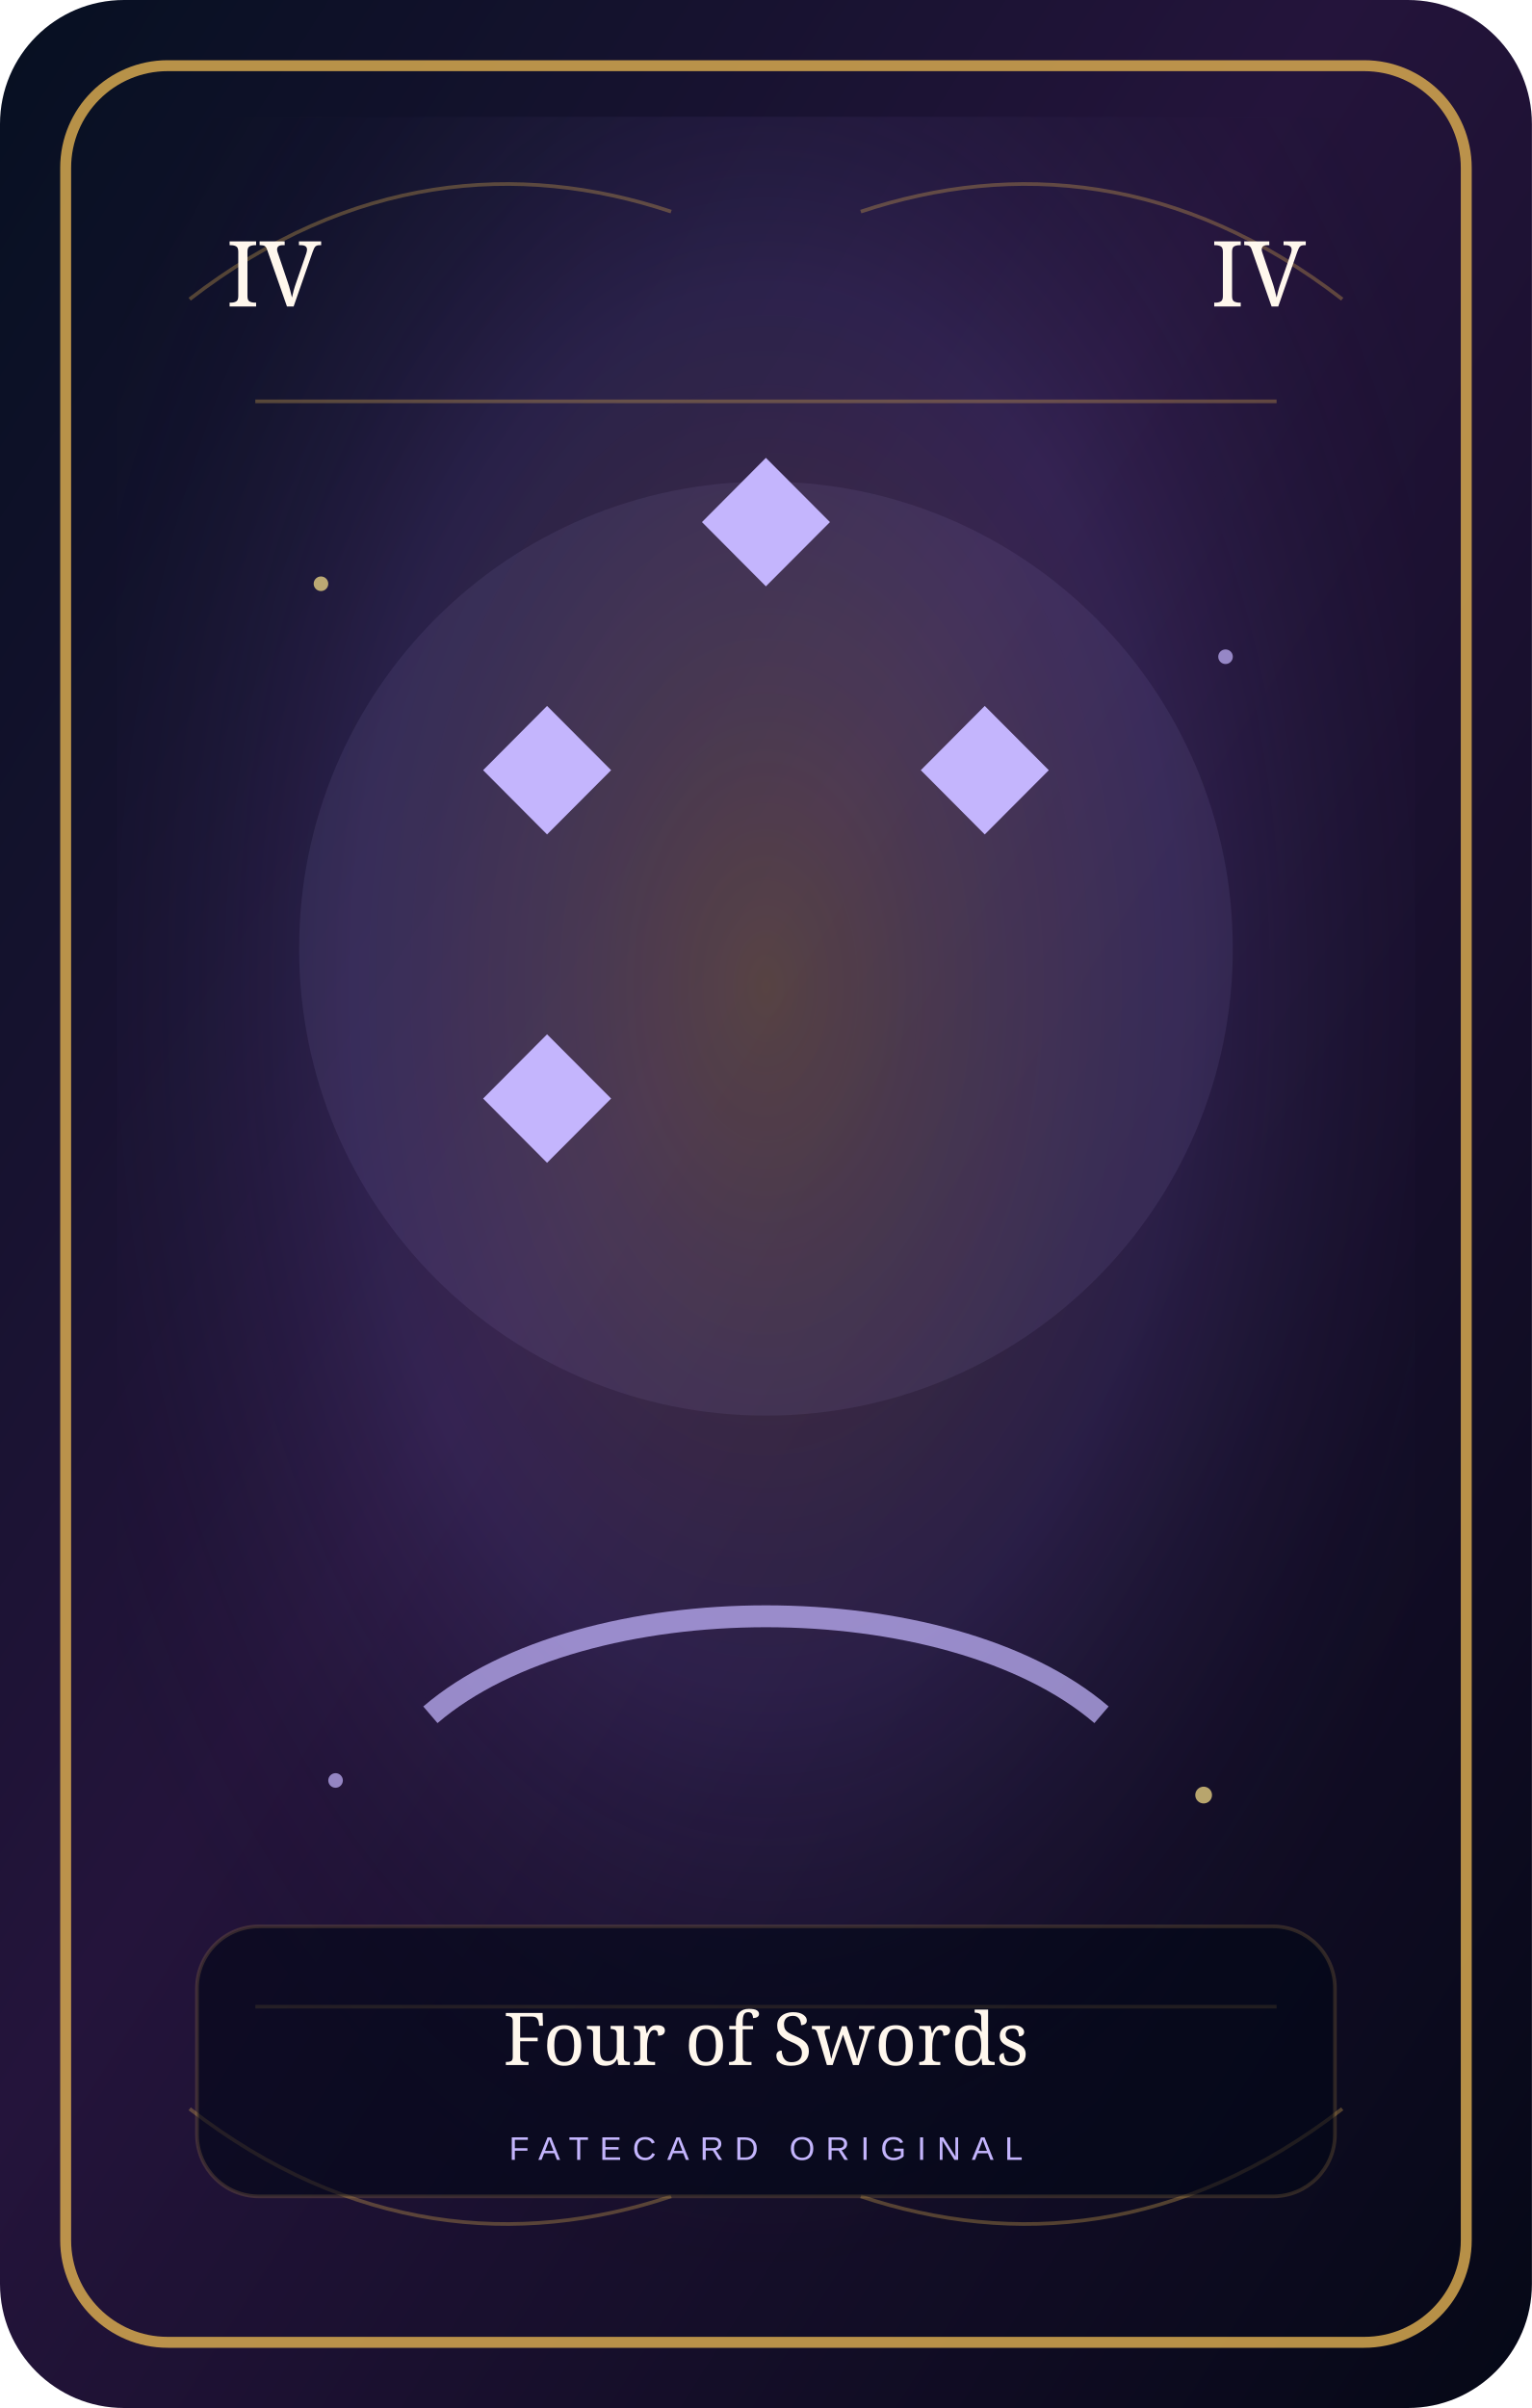
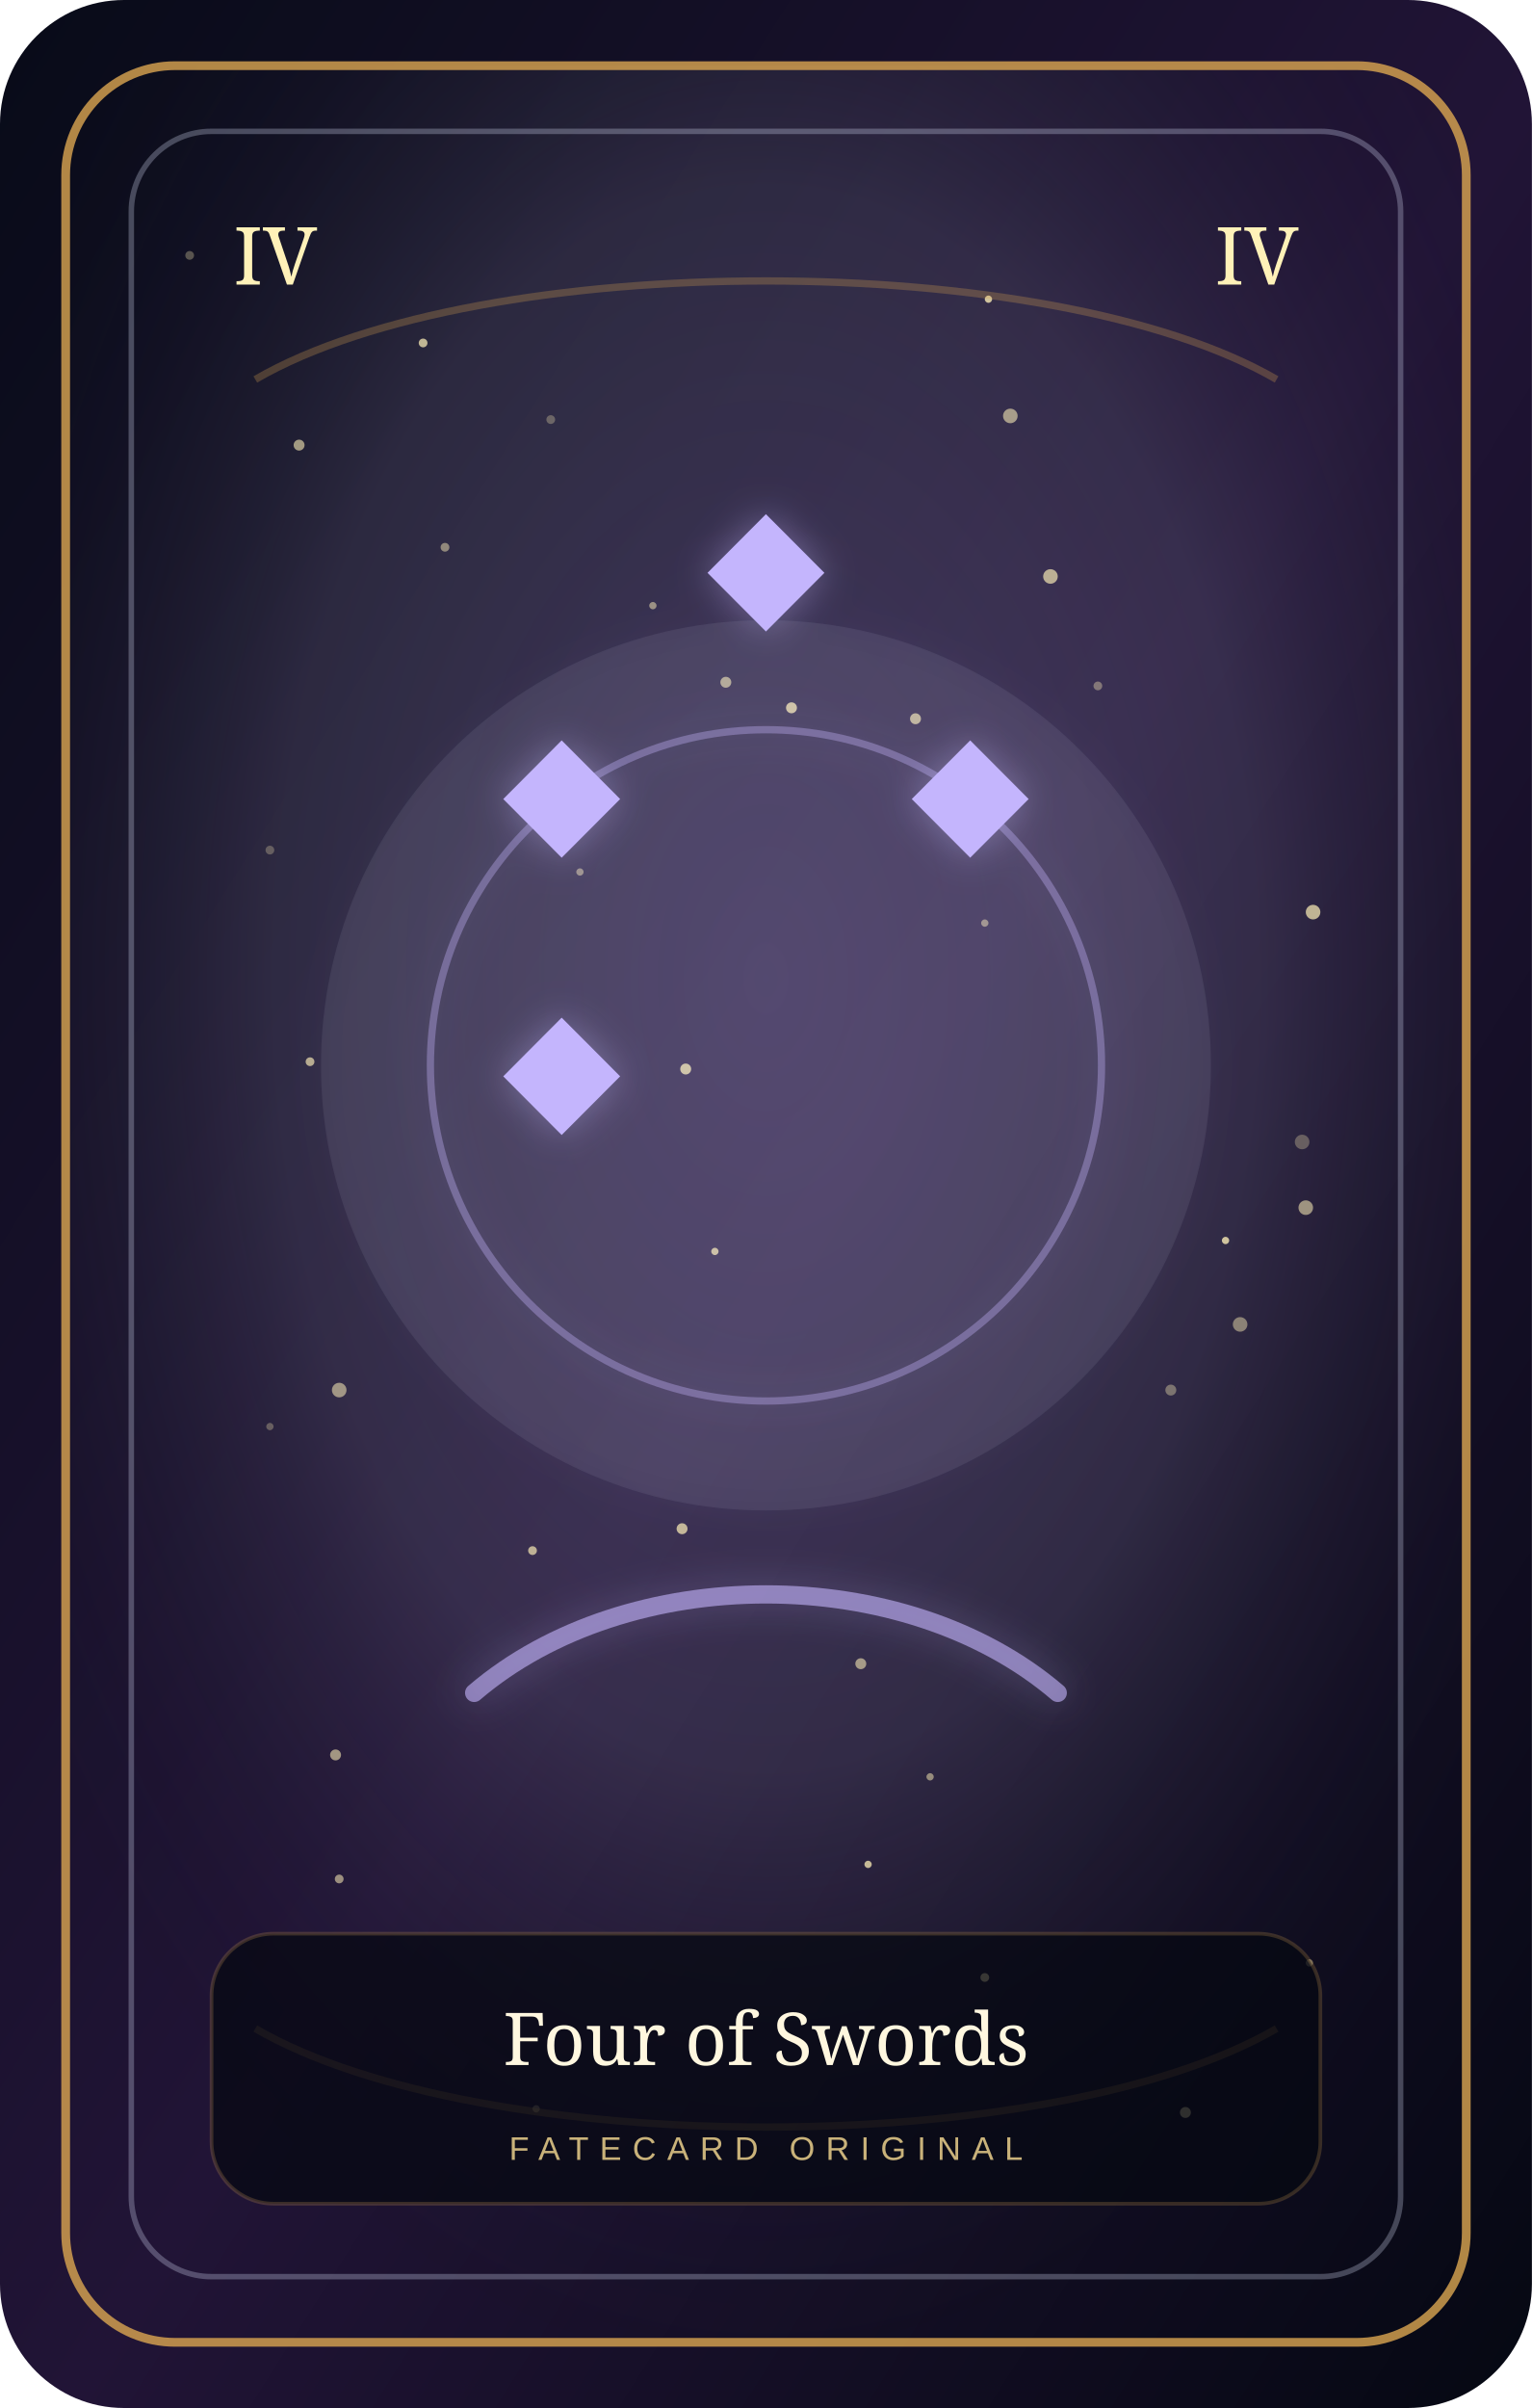
<svg xmlns="http://www.w3.org/2000/svg" width="420" height="660" viewBox="0 0 420 660" role="img" aria-label="Four of Swords">
  <defs>
    <linearGradient id="bg" x1="0" y1="0" x2="1" y2="1">
-       <stop offset="0%" stop-color="#061021" />
-       <stop offset="44%" stop-color="#24143b" />
-       <stop offset="100%" stop-color="#050816" />
+       <stop stop-color="#080b18" />
+       <stop offset=".52" stop-color="#211436" />
+       <stop offset="1" stop-color="#050812" />
    </linearGradient>
-     <radialGradient id="halo" cx="50%" cy="40%" r="62%">
-       <stop offset="0%" stop-color="#facc15" stop-opacity=".20" />
-       <stop offset="52%" stop-color="#a78bfa" stop-opacity=".12" />
-       <stop offset="100%" stop-color="#000" stop-opacity="0" />
+     <radialGradient id="a" cx="50%" cy="40%" r="64%">
+       <stop stop-color="#c4b5fd" stop-opacity=".22" />
+       <stop offset=".55" stop-color="#e0e7ff" stop-opacity=".12" />
+       <stop offset="1" stop-color="#000" stop-opacity="0" />
    </radialGradient>
    <filter id="glow">
-       <feGaussianBlur stdDeviation="3" />
+       <feDropShadow dx="0" dy="0" stdDeviation="5" flood-color="#c4b5fd" flood-opacity=".42" />
    </filter>
  </defs>
  <rect width="420" height="660" rx="34" fill="url(#bg)" />
-   <rect x="18" y="18" width="384" height="624" rx="28" fill="none" stroke="#d6a84f" stroke-width="3" stroke-opacity=".85" />
-   <rect x="32" y="32" width="356" height="596" rx="22" fill="url(#halo)" />
-   <g fill="none" stroke="#d6a84f" stroke-opacity=".34">
-     <path d="M52 82 C96 48,142 44,184 58" />
-     <path d="M236 58 C278 44,324 48,368 82" />
-     <path d="M52 578 C96 612,142 616,184 602" />
-     <path d="M236 602 C278 616,324 612,368 578" />
-     <path d="M70 110 H350 M70 550 H350" />
+   <rect x="18" y="18" width="384" height="624" rx="30" fill="url(#a)" stroke="#d6a24f" stroke-opacity=".82" stroke-width="2.4" />
+   <rect x="36" y="36" width="348" height="588" rx="22" fill="none" stroke="#e0e7ff" stroke-opacity=".28" stroke-width="1.5" />
+   <circle cx="52" cy="70" r="1.2" fill="#fff1b8" opacity="0.30" />
+   <circle cx="301" cy="188" r="1.2" fill="#fff1b8" opacity="0.37" />
+   <circle cx="179" cy="166" r="1" fill="#fff1b8" opacity="0.50" />
+   <circle cx="196" cy="343" r="1" fill="#fff1b8" opacity="0.72" />
+   <circle cx="92" cy="481" r="1.5" fill="#fff1b8" opacity="0.57" />
+   <circle cx="357" cy="313" r="2" fill="#fff1b8" opacity="0.29" />
+   <circle cx="93" cy="381" r="2" fill="#fff1b8" opacity="0.54" />
+   <circle cx="85" cy="291" r="1.2" fill="#fff1b8" opacity="0.65" />
+   <circle cx="325" cy="579" r="1.5" fill="#fff1b8" opacity="0.63" />
+   <circle cx="147" cy="578" r="1" fill="#fff1b8" opacity="0.37" />
+   <circle cx="74" cy="391" r="1" fill="#fff1b8" opacity="0.29" />
+   <circle cx="82" cy="122" r="1.5" fill="#fff1b8" opacity="0.58" />
+   <circle cx="217" cy="194" r="1.5" fill="#fff1b8" opacity="0.74" />
+   <circle cx="188" cy="293" r="1.5" fill="#fff1b8" opacity="0.74" />
+   <circle cx="336" cy="340" r="1" fill="#fff1b8" opacity="0.77" />
+   <circle cx="321" cy="381" r="1.5" fill="#fff1b8" opacity="0.37" />
+   <circle cx="270" cy="542" r="1.2" fill="#fff1b8" opacity="0.76" />
+   <circle cx="255" cy="487" r="1" fill="#fff1b8" opacity="0.50" />
+   <circle cx="358" cy="331" r="2" fill="#fff1b8" opacity="0.55" />
+   <circle cx="199" cy="187" r="1.5" fill="#fff1b8" opacity="0.59" />
+   <circle cx="271" cy="82" r="1" fill="#fff1b8" opacity="0.77" />
+   <circle cx="151" cy="115" r="1.2" fill="#fff1b8" opacity="0.29" />
+   <circle cx="288" cy="158" r="2" fill="#fff1b8" opacity="0.66" />
+   <circle cx="251" cy="197" r="1.5" fill="#fff1b8" opacity="0.66" />
+   <circle cx="159" cy="239" r="1" fill="#fff1b8" opacity="0.47" />
+   <circle cx="270" cy="253" r="1" fill="#fff1b8" opacity="0.48" />
+   <circle cx="93" cy="515" r="1.2" fill="#fff1b8" opacity="0.55" />
+   <circle cx="277" cy="114" r="2" fill="#fff1b8" opacity="0.57" />
+   <circle cx="116" cy="94" r="1.2" fill="#fff1b8" opacity="0.71" />
+   <circle cx="340" cy="363" r="2" fill="#fff1b8" opacity="0.45" />
+   <circle cx="74" cy="233" r="1.2" fill="#fff1b8" opacity="0.27" />
+   <circle cx="187" cy="419" r="1.5" fill="#fff1b8" opacity="0.70" />
+   <circle cx="122" cy="150" r="1.2" fill="#fff1b8" opacity="0.47" />
+   <circle cx="238" cy="511" r="1" fill="#fff1b8" opacity="0.73" />
+   <circle cx="236" cy="456" r="1.5" fill="#fff1b8" opacity="0.56" />
+   <circle cx="360" cy="250" r="2" fill="#fff1b8" opacity="0.70" />
+   <circle cx="146" cy="425" r="1.2" fill="#fff1b8" opacity="0.67" />
+   <circle cx="359" cy="538" r="1" fill="#fff1b8" opacity="0.37" />
+   <path d="M70 104 C132 68 288 68 350 104 M70 556 C132 592 288 592 350 556" fill="none" stroke="#d6a24f" stroke-opacity=".28" stroke-width="2" />
+   <text x="64" y="78" fill="#fff1b8" font-size="22" font-family="Georgia,serif">IV</text>
+   <text x="356" y="78" text-anchor="end" fill="#fff1b8" font-size="22" font-family="Georgia,serif">IV</text>
+   <g filter="url(#glow)">
+     <circle cx="210" cy="292" r="122" fill="#e0e7ff" opacity=".08" />
+     <circle cx="210" cy="292" r="92" fill="none" stroke="#c4b5fd" stroke-opacity=".36" stroke-width="2" />
+     <text x="210" y="156" text-anchor="middle" dominant-baseline="middle" font-size="42" fill="#c4b5fd" font-family="Georgia,serif">◆</text>
+     <text x="154" y="218" text-anchor="middle" dominant-baseline="middle" font-size="42" fill="#c4b5fd" font-family="Georgia,serif">◆</text>
+     <text x="266" y="218" text-anchor="middle" dominant-baseline="middle" font-size="42" fill="#c4b5fd" font-family="Georgia,serif">◆</text>
+     <text x="154" y="294" text-anchor="middle" dominant-baseline="middle" font-size="42" fill="#c4b5fd" font-family="Georgia,serif">◆</text>
+     <path d="M130 464 C172 428 248 428 290 464" fill="none" stroke="#c4b5fd" stroke-width="5" stroke-linecap="round" opacity=".6" />
  </g>
-   <text x="62" y="84" font-size="25" fill="#fff7ed" font-family="Georgia,serif">IV</text>
-   <text x="358" y="84" text-anchor="end" font-size="25" fill="#fff7ed" font-family="Georgia,serif">IV</text>
-   <g>
-     <circle cx="210" cy="260" r="128" fill="#c4b5fd" opacity=".08" />
-     <text x="210" y="142" text-anchor="middle" dominant-baseline="middle" font-size="46" font-family="Georgia,serif" fill="#c4b5fd">◆</text>
-     <text x="150" y="210" text-anchor="middle" dominant-baseline="middle" font-size="46" font-family="Georgia,serif" fill="#c4b5fd">◆</text>
-     <text x="270" y="210" text-anchor="middle" dominant-baseline="middle" font-size="46" font-family="Georgia,serif" fill="#c4b5fd">◆</text>
-     <text x="150" y="300" text-anchor="middle" dominant-baseline="middle" font-size="46" font-family="Georgia,serif" fill="#c4b5fd">◆</text>
-     <path d="M118 470 C160 434,260 434,302 470" stroke="#c4b5fd" stroke-width="6" fill="none" opacity=".72" />
-   </g>
-   <g opacity=".7">
-     <circle cx="88" cy="160" r="2" fill="#fde68a" />
-     <circle cx="336" cy="180" r="2" fill="#c4b5fd" />
-     <circle cx="330" cy="492" r="2.3" fill="#fde68a" />
-     <circle cx="92" cy="488" r="2" fill="#c4b5fd" />
-   </g>
-   <rect x="54" y="528" width="312" height="74" rx="17" fill="#020617" opacity=".62" stroke="#d6a84f" stroke-opacity=".30" />
-   <text x="210" y="566" text-anchor="middle" font-size="20" font-family="Georgia,serif" fill="#fff7ed">Four of Swords</text>
-   <text x="210" y="592" text-anchor="middle" font-size="9" font-family="Arial,sans-serif" letter-spacing="3" fill="#c4b5fd">FATECARD ORIGINAL</text>
+   <rect x="58" y="530" width="304" height="74" rx="17" fill="#050812" opacity=".74" stroke="#d6a24f" stroke-opacity=".30" />
+   <text x="210" y="566" text-anchor="middle" fill="#fff7df" font-size="20" font-family="Georgia,serif">Four of Swords</text>
+   <text x="210" y="592" text-anchor="middle" fill="#c9b27a" font-size="9" font-family="Arial" letter-spacing="3">FATECARD ORIGINAL</text>
</svg>
